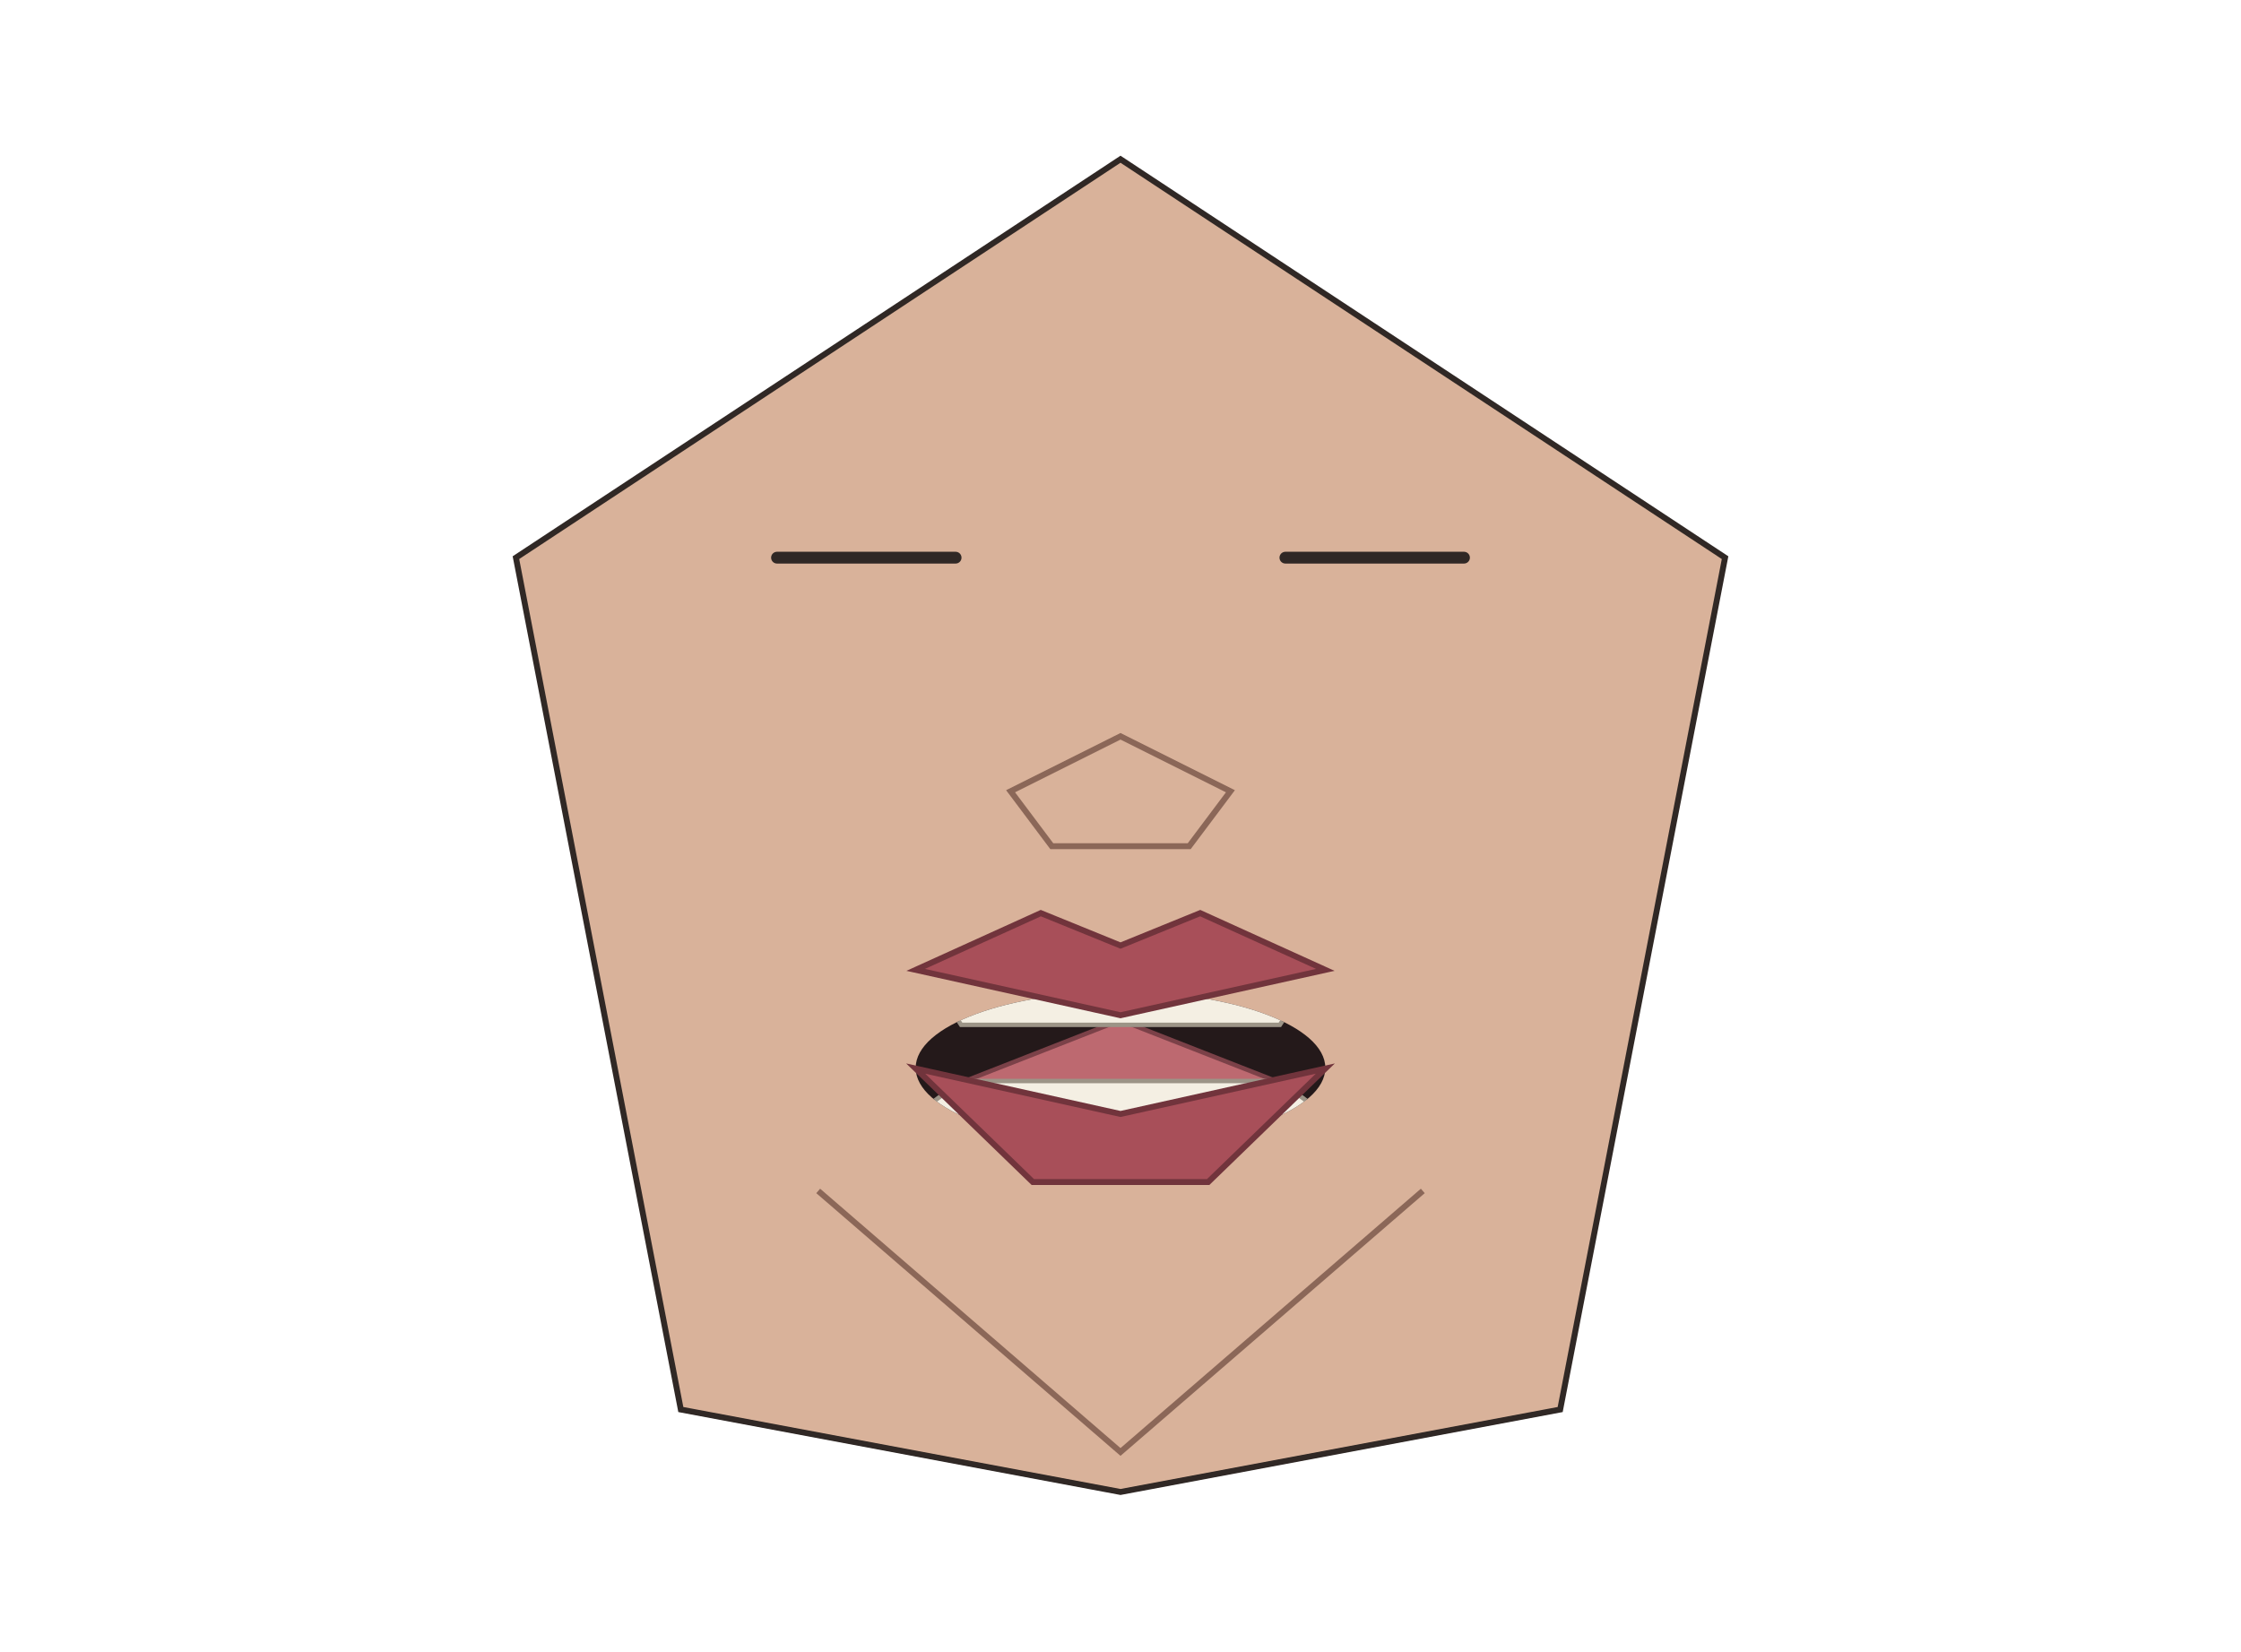
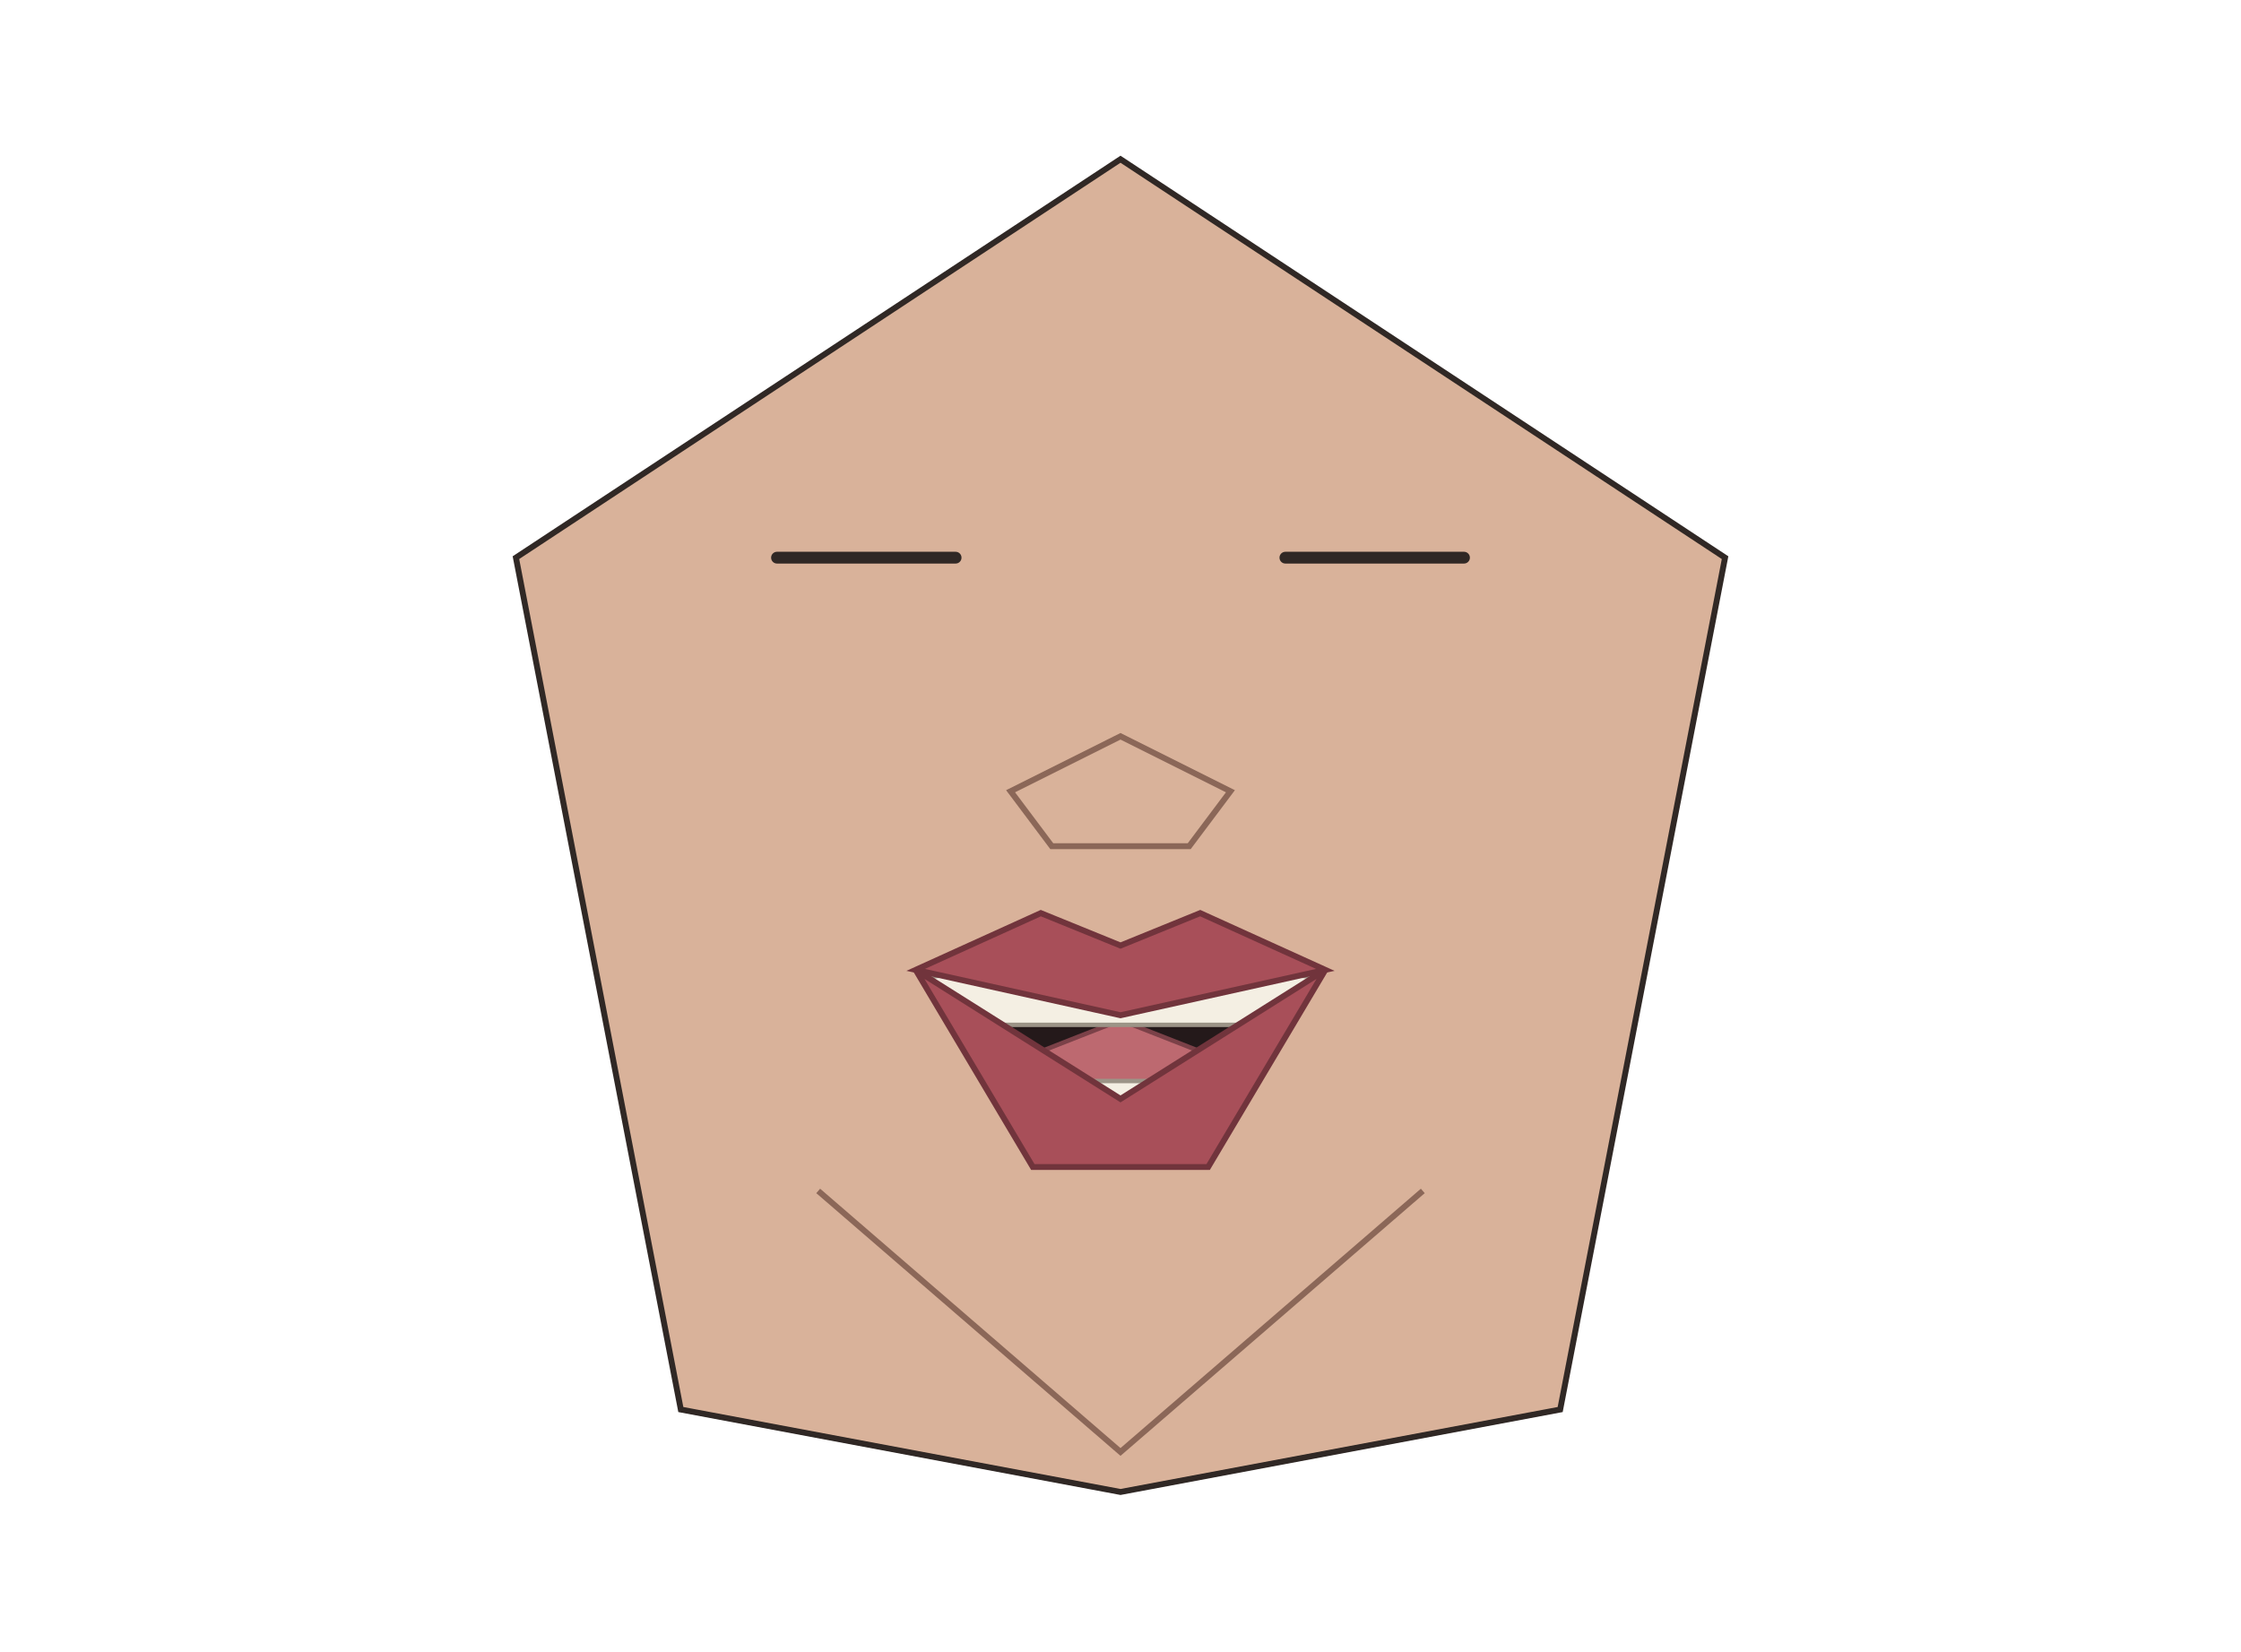
<svg xmlns="http://www.w3.org/2000/svg" viewBox="0 0 760 560" role="img" aria-label="Frontal tract view">
  <style>
.f-face{fill:#d9b29a;stroke:#302825;stroke-width:2}.f-nose,.f-chin{fill:none;stroke:#8b6758;stroke-width:2}
.f-upper-lip,.f-lower-lip{fill:#a84f59;stroke:#71343c;stroke-width:2}.f-aperture{fill:#24191a}
.f-upper-teeth,.f-lower-teeth{fill:#f4efe3;stroke:#9c9487;stroke-width:1.5}.f-tongue{fill:#bd6970;stroke:#7b4148;stroke-width:1.5}
.f-eyes{fill:none;stroke:#302825;stroke-width:4;stroke-linecap:round}.f-label{font:11px ui-monospace,monospace;fill:#8b817d}
</style>
  <defs>
    <clipPath id="f-mouth">
-       <ellipse cx="380.00" cy="362.17" rx="69.46" ry="25.79" />
+       <path d="M310.54,328.93 L380.00,344.32 L449.46,328.93 L449.46,328.93 L380.00,372.69 L310.54,328.93 Z" />
    </clipPath>
  </defs>
  <path d="M380.00,54.00 L585.03,189.13 L529.11,478.04 L380.00,506.00 L230.89,478.04 L174.97,189.13 Z" class="f-face" />
-   <ellipse cx="380.00" cy="362.17" rx="69.46" ry="25.79" class="f-aperture" />
+   <path d="M310.54,328.93 L380.00,344.32 L449.46,328.93 L449.46,328.93 L380.00,372.69 L310.54,328.93 Z" class="f-aperture" />
  <path d="M320.54,369.28 L380.00,345.98 L439.46,369.28 L423.24,397.24 L336.76,397.24 Z" class="f-tongue" clip-path="url(#f-mouth)" />
  <path d="M315.41,331.26 L380.00,324.27 L444.59,331.26 L434.05,347.57 L325.95,347.57 Z" class="f-upper-teeth" clip-path="url(#f-mouth)" />
  <path d="M310.27,378.27 L380.00,387.59 L449.73,378.27 L434.05,366.62 L325.95,366.62 Z" class="f-lower-teeth" clip-path="url(#f-mouth)" />
  <path d="M277.48,403.90 L380.00,492.43 L482.52,403.90" class="f-chin" />
  <path d="M342.72,268.35 L380.00,249.71 L417.28,268.35 L403.30,286.99 L356.70,286.99 Z" class="f-nose" />
  <path d="M263.51,189.13 L324.08,189.13" class="f-eyes" />
  <path d="M435.92,189.13 L496.49,189.13" class="f-eyes" />
-   <path d="M310.54,328.93 L352.97,309.68 L380.00,320.68 L407.03,309.68 L449.46,328.93 L380.00,344.32 Z" class="f-upper-lip" />
-   <path d="M310.54,362.40 L380.00,377.80 L449.46,362.40 L409.73,400.89 L350.27,400.89 Z" class="f-lower-lip" />
+   <path d="M310.54,328.93 L352.97,309.68 L380.00,320.68 L407.03,309.68 L449.46,328.93 L449.46,328.93 L380.00,344.32 L310.54,328.93 Z" class="f-upper-lip" />
+   <path d="M310.54,328.93 L380.00,372.69 L449.46,328.93 L409.73,395.79 L350.27,395.79 Z" class="f-lower-lip" />
</svg>
